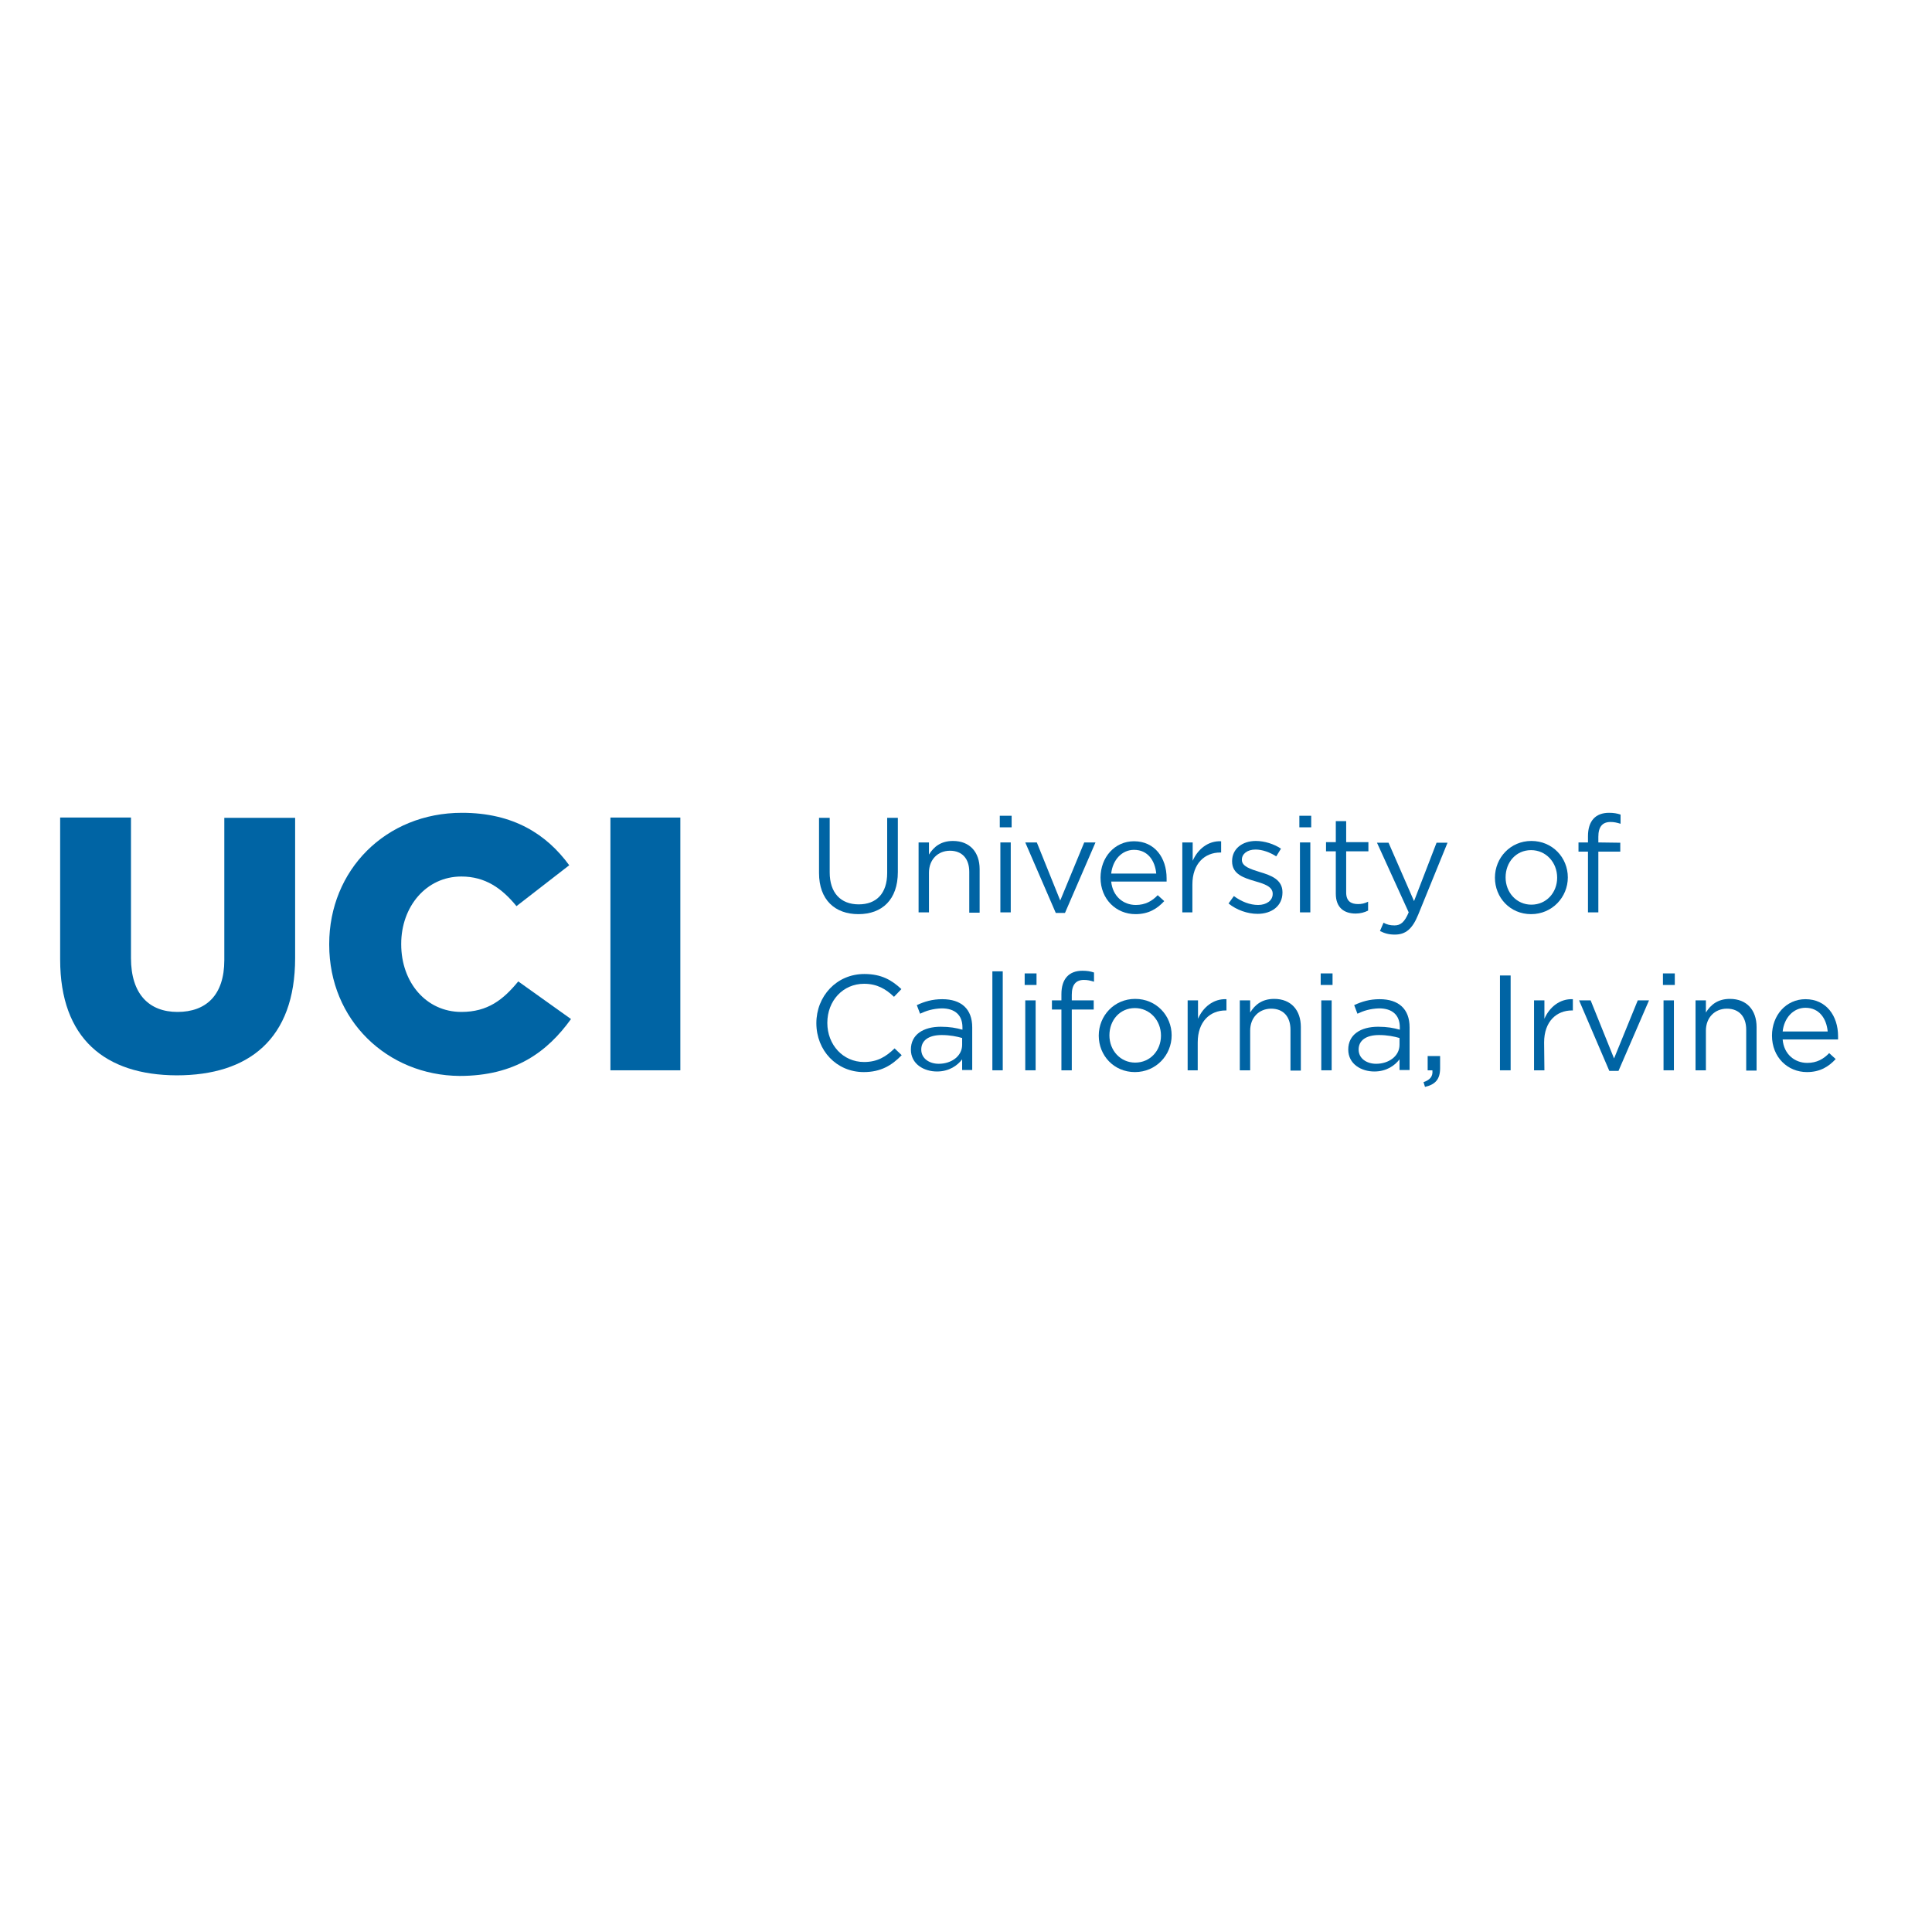
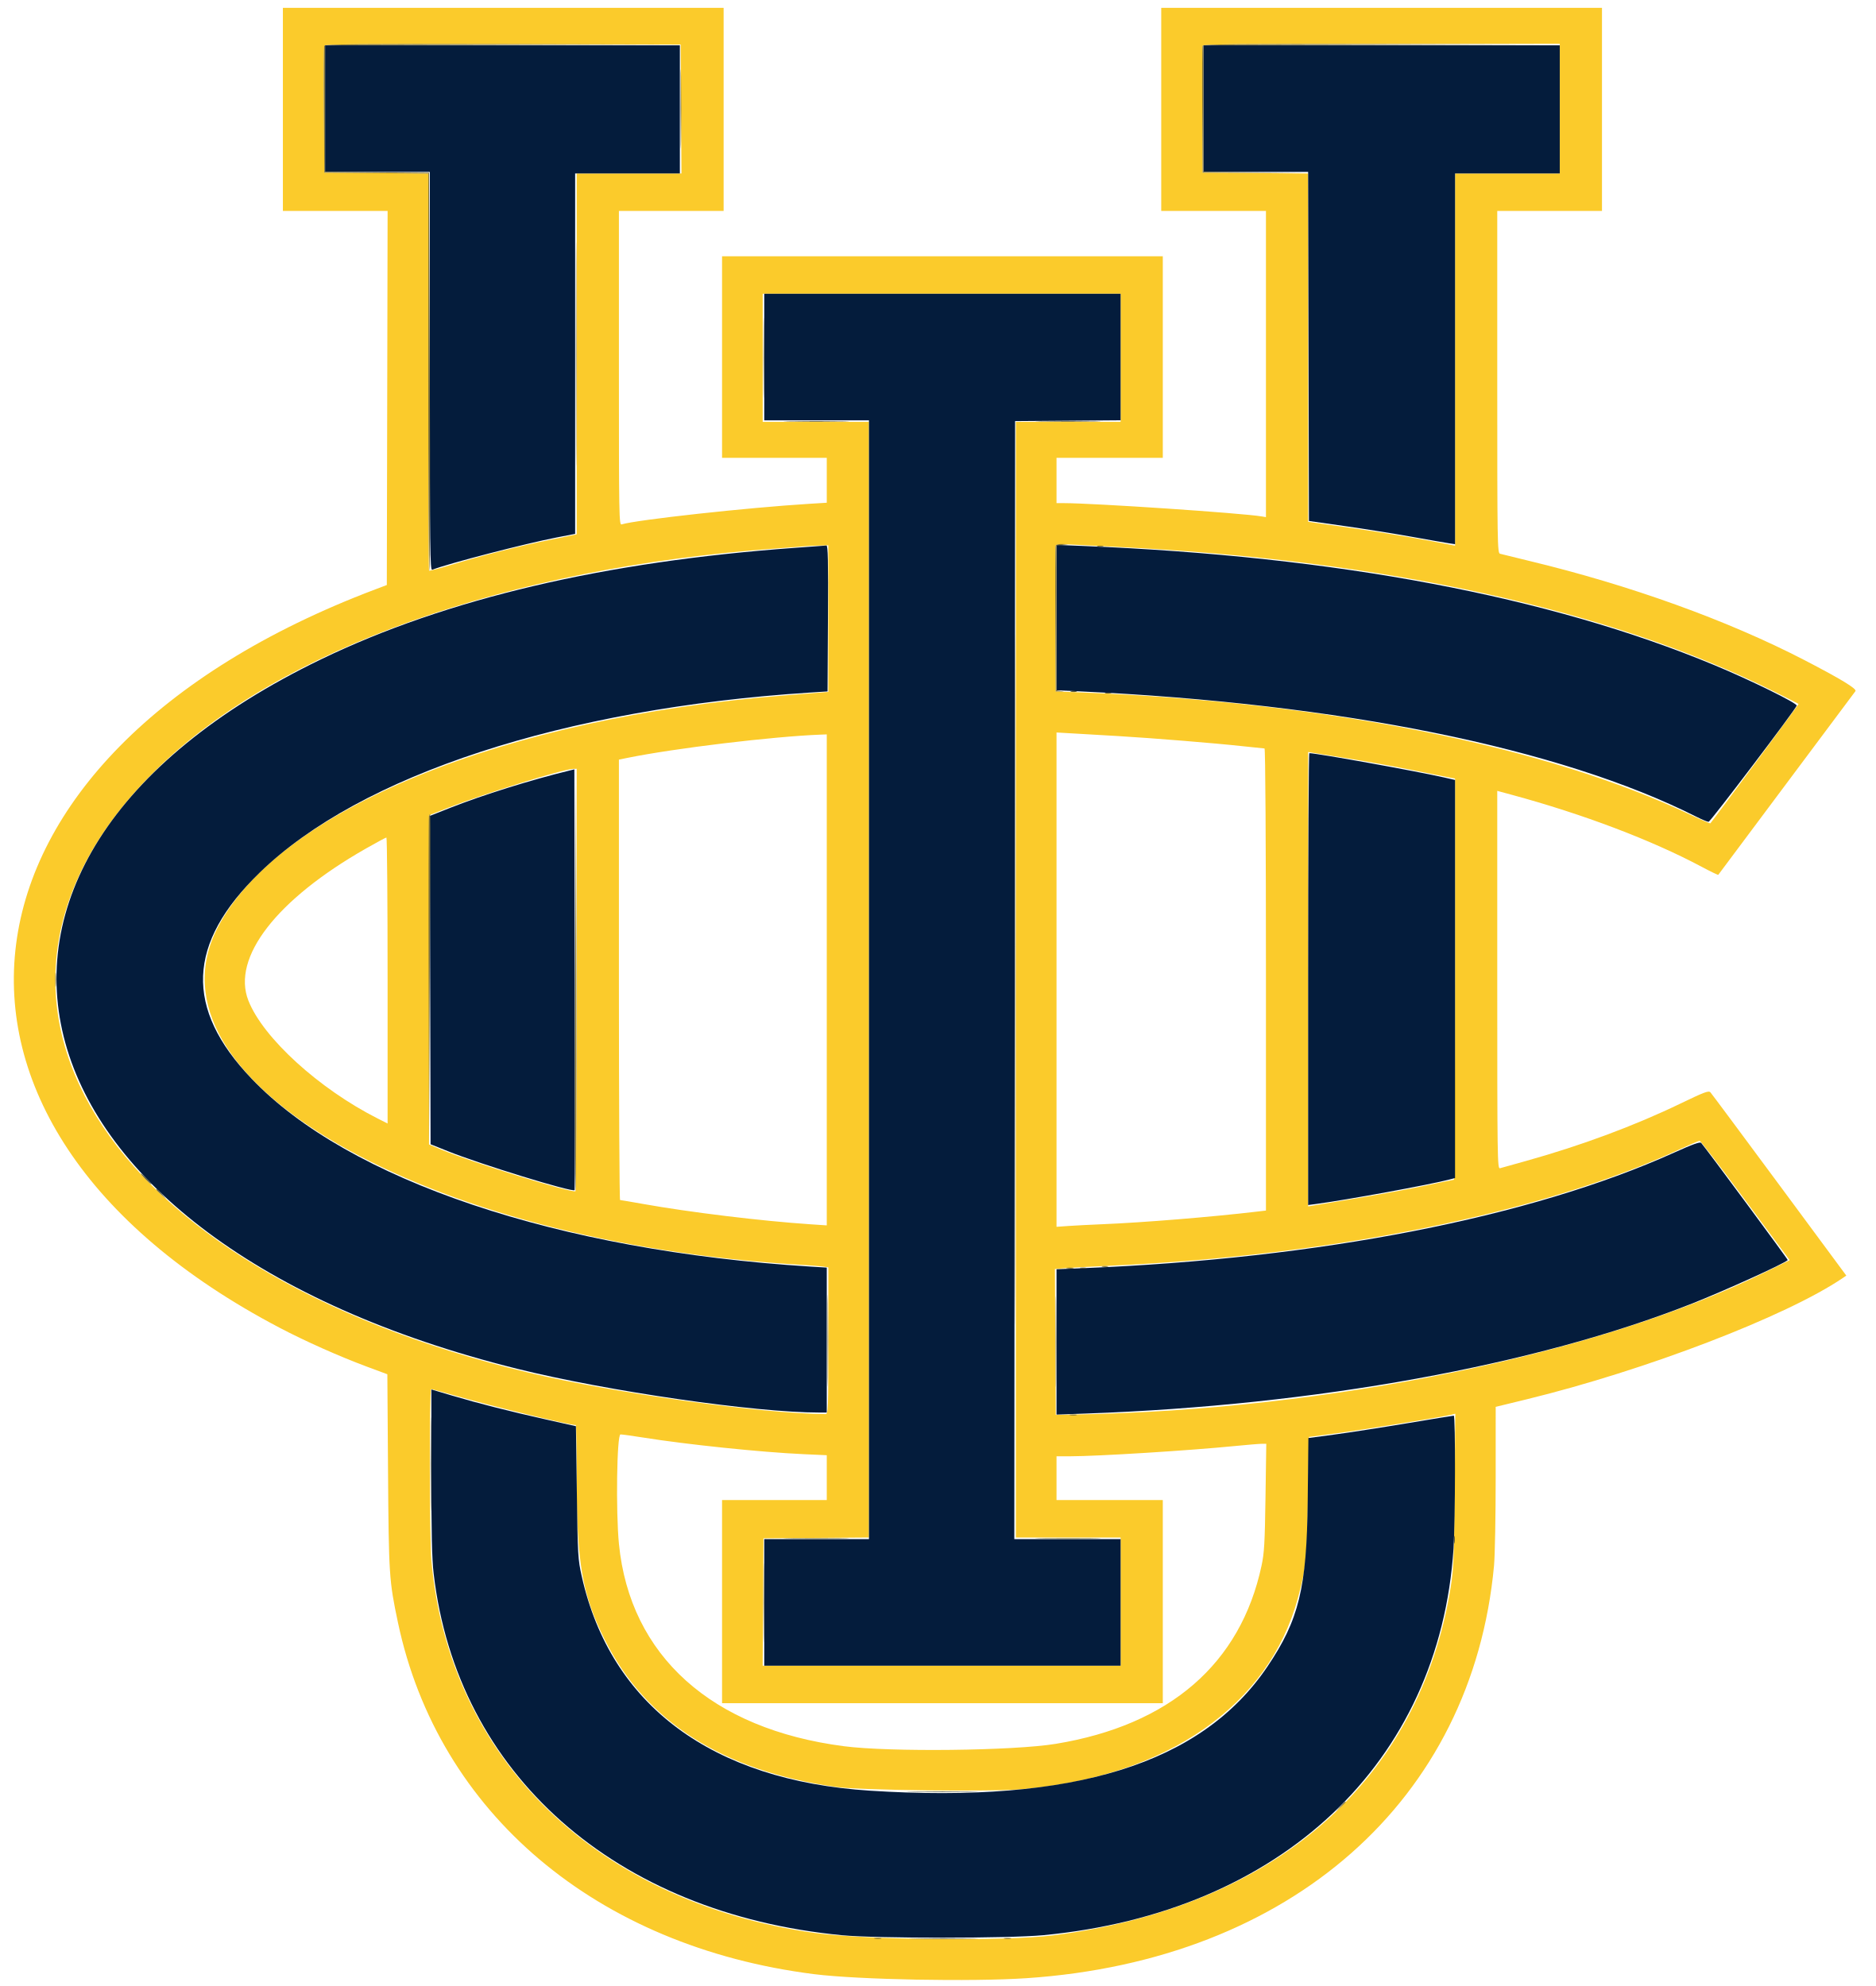
- <svg xmlns="http://www.w3.org/2000/svg" version="1.1" id="layer" x="0px" y="0px" viewBox="0 0 652 652" style="enable-background:new 0 0 652 652;" xml:space="preserve">
-   <style type="text/css">
- 	.st0{fill:#0064A4;}
- </style>
-   <g>
-     <g>
-       <path class="st0" d="M303,294.3c0,9.3-5.3,14.2-13.3,14.2c-7.9,0-13.3-4.8-13.3-13.9V276h3.6v18.4c0,6.9,3.7,10.8,9.8,10.8    c5.9,0,9.6-3.6,9.6-10.6V276h3.6V294.3z" />
-       <path class="st0" d="M313.6,307.9H310v-23.6h3.5v4.1c1.6-2.6,4-4.6,8.1-4.6c5.7,0,9,3.8,9,9.5v14.7h-3.5v-13.8    c0-4.4-2.4-7.1-6.5-7.1c-4.1,0-7.1,3-7.1,7.4V307.9z" />
-       <path class="st0" d="M337.4,279.2v-3.9h4v3.9H337.4z M337.6,307.9v-23.6h3.5v23.6H337.6z" />
-       <path class="st0" d="M365.9,284.3h3.8l-10.3,23.8h-3.1L346,284.3h3.9l7.9,19.6L365.9,284.3z" />
-       <path class="st0" d="M383.3,305.4c3.2,0,5.5-1.3,7.4-3.3l2.2,2c-2.4,2.6-5.3,4.4-9.7,4.4c-6.5,0-11.8-5-11.8-12.3    c0-6.9,4.8-12.3,11.3-12.3c7,0,11,5.6,11,12.5c0,0.3,0,0.7,0,1.1H375C375.5,302.5,379.1,305.4,383.3,305.4z M390.2,294.8    c-0.4-4.3-2.8-8-7.5-8c-4.1,0-7.2,3.4-7.7,8H390.2z" />
-       <path class="st0" d="M402.5,307.9H399v-23.6h3.5v6.2c1.7-3.9,5.2-6.8,9.6-6.6v3.8h-0.3c-5.2,0-9.4,3.7-9.4,10.8V307.9z" />
-       <path class="st0" d="M424.4,308.4c-3.4,0-7.1-1.3-9.8-3.5l1.8-2.5c2.6,1.9,5.4,3,8.2,3c2.8,0,4.9-1.5,4.9-3.7v-0.1    c0-2.4-2.8-3.3-5.9-4.2c-3.7-1.1-7.8-2.3-7.8-6.7v-0.1c0-4.1,3.4-6.8,8-6.8c2.9,0,6.1,1,8.5,2.6l-1.6,2.6c-2.2-1.4-4.7-2.3-7-2.3    c-2.8,0-4.6,1.5-4.6,3.4v0.1c0,2.2,2.9,3.1,6.1,4.1c3.7,1.1,7.6,2.5,7.6,6.8v0.1C432.8,305.8,429.1,308.4,424.4,308.4z" />
-       <path class="st0" d="M438.5,279.2v-3.9h4v3.9H438.5z M438.7,307.9v-23.6h3.5v23.6H438.7z" />
-       <path class="st0" d="M454.3,301.2c0,2.9,1.6,3.9,4,3.9c1.2,0,2.2-0.2,3.4-0.8v3c-1.2,0.6-2.6,1-4.2,1c-3.8,0-6.7-1.9-6.7-6.7    v-14.3h-3.3v-3.1h3.3v-7.1h3.5v7.1h7.5v3.1h-7.5V301.2z" />
-       <path class="st0" d="M478.6,308.7c-2,4.9-4.3,6.7-7.9,6.7c-2,0-3.4-0.4-5-1.2l1.2-2.8c1.1,0.6,2.2,0.9,3.7,0.9    c2.1,0,3.4-1.1,4.8-4.4l-10.7-23.5h3.9l8.6,19.7l7.6-19.7h3.7L478.6,308.7z" />
-       <path class="st0" d="M516.7,308.5c-7.1,0-12.2-5.6-12.2-12.3s5.2-12.4,12.3-12.4c7.1,0,12.3,5.6,12.3,12.3    S523.8,308.5,516.7,308.5z M516.7,286.9c-5.1,0-8.6,4.1-8.6,9.2c0,5.1,3.7,9.2,8.7,9.2c5.1,0,8.7-4.1,8.7-9.1    C525.5,291,521.7,286.9,516.7,286.9z" />
-       <path class="st0" d="M546.8,284.4v3h-7.4v20.5h-3.5v-20.5h-3.2v-3.1h3.2v-2.1c0-5.2,2.6-7.9,7.1-7.9c1.6,0,2.7,0.2,3.9,0.6v3.1    c-1.3-0.4-2.2-0.6-3.4-0.6c-2.7,0-4.1,1.6-4.1,5v1.9L546.8,284.4L546.8,284.4z" />
-       <path class="st0" d="M291.5,361.8c-9.2,0-16-7.3-16-16.5c0-9.1,6.8-16.6,16.2-16.6c5.8,0,9.3,2.1,12.5,5.1l-2.5,2.6    c-2.7-2.6-5.7-4.4-10.1-4.4c-7.1,0-12.4,5.7-12.4,13.2c0,7.4,5.3,13.2,12.4,13.2c4.4,0,7.3-1.7,10.3-4.6l2.4,2.3    C301,359.5,297.3,361.8,291.5,361.8z" />
-       <path class="st0" d="M310.5,342.1l-1.1-2.9c2.6-1.2,5.2-2,8.6-2c6.4,0,10.1,3.3,10.1,9.5v14.4h-3.4v-3.6c-1.6,2.1-4.4,4.1-8.5,4.1    c-4.4,0-8.8-2.5-8.8-7.4c0-5,4.1-7.7,10.1-7.7c3,0,5.2,0.4,7.3,1v-0.8c0-4.2-2.6-6.4-7-6.4C314.8,340.4,312.6,341.1,310.5,342.1z     M310.9,354.2c0,3,2.7,4.8,5.9,4.8c4.3,0,7.9-2.6,7.9-6.4v-2.3c-1.7-0.5-4.1-1-6.9-1C313.3,349.3,310.9,351.2,310.9,354.2z" />
-       <path class="st0" d="M334.9,361.2v-33.4h3.5v33.4H334.9z" />
-       <path class="st0" d="M345.8,332.4v-3.9h4v3.9L345.8,332.4L345.8,332.4z M346,361.2v-23.6h3.5v23.6H346z" />
-       <path class="st0" d="M369.1,337.7v3h-7.4v20.5h-3.5v-20.5h-3.2v-3.1h3.2v-2.1c0-5.2,2.6-7.9,7.1-7.9c1.6,0,2.7,0.2,3.9,0.6v3.1    c-1.3-0.4-2.2-0.6-3.4-0.6c-2.7,0-4.1,1.6-4.1,5v1.9H369.1z" />
-       <path class="st0" d="M383,361.8c-7.1,0-12.2-5.6-12.2-12.3s5.2-12.4,12.3-12.4c7.1,0,12.3,5.6,12.3,12.3S390.1,361.8,383,361.8z     M383,340.2c-5.1,0-8.6,4.1-8.6,9.2s3.7,9.2,8.7,9.2c5.1,0,8.7-4.1,8.7-9.1C391.8,344.3,388,340.2,383,340.2z" />
-       <path class="st0" d="M404.3,361.2h-3.5v-23.6h3.5v6.2c1.7-3.9,5.2-6.8,9.6-6.6v3.8h-0.3c-5.2,0-9.4,3.7-9.4,10.8V361.2z" />
-       <path class="st0" d="M421.9,361.2h-3.5v-23.6h3.5v4.1c1.6-2.6,4-4.6,8.1-4.6c5.7,0,9,3.8,9,9.5v14.7h-3.5v-13.8    c0-4.4-2.4-7.1-6.5-7.1c-4.1,0-7.1,3-7.1,7.4V361.2z" />
-       <path class="st0" d="M445.7,332.4v-3.9h4v3.9L445.7,332.4L445.7,332.4z M445.9,361.2v-23.6h3.5v23.6H445.9z" />
-       <path class="st0" d="M458.1,342.1l-1.1-2.9c2.6-1.2,5.2-2,8.6-2c6.4,0,10.1,3.3,10.1,9.5v14.4h-3.4v-3.6c-1.6,2.1-4.4,4.1-8.5,4.1    c-4.4,0-8.8-2.5-8.8-7.4c0-5,4.1-7.7,10.1-7.7c3,0,5.2,0.4,7.3,1v-0.8c0-4.2-2.6-6.4-7-6.4C462.4,340.4,460.2,341.1,458.1,342.1z     M458.5,354.2c0,3,2.7,4.8,5.9,4.8c4.3,0,7.9-2.6,7.9-6.4v-2.3c-1.7-0.5-4.1-1-6.9-1C460.9,349.3,458.5,351.2,458.5,354.2z" />
-       <path class="st0" d="M483.4,361.2h-1.6v-4.8h4.2v4.1c0,3.7-1.6,5.5-5.1,6.3l-0.5-1.6C482.7,364.4,483.6,363.2,483.4,361.2z" />
-       <path class="st0" d="M509.8,329.2v32h-3.6v-32H509.8z" />
-       <path class="st0" d="M521.2,361.2h-3.5v-23.6h3.5v6.2c1.7-3.9,5.2-6.8,9.6-6.6v3.8h-0.3c-5.2,0-9.4,3.7-9.4,10.8L521.2,361.2    L521.2,361.2z" />
-       <path class="st0" d="M552.7,337.6h3.8l-10.3,23.8h-3.1l-10.2-23.8h3.9l7.9,19.6L552.7,337.6z" />
-       <path class="st0" d="M561.2,332.4v-3.9h4v3.9L561.2,332.4L561.2,332.4z M561.4,361.2v-23.6h3.5v23.6H561.4z" />
-       <path class="st0" d="M575.7,361.2h-3.5v-23.6h3.5v4.1c1.6-2.6,4-4.6,8.1-4.6c5.7,0,9,3.8,9,9.5v14.7h-3.5v-13.8    c0-4.4-2.4-7.1-6.5-7.1c-4.1,0-7.1,3-7.1,7.4V361.2z" />
-       <path class="st0" d="M609.9,358.7c3.2,0,5.5-1.3,7.4-3.3l2.2,2c-2.4,2.6-5.3,4.4-9.7,4.4c-6.5,0-11.8-5-11.8-12.3    c0-6.9,4.8-12.3,11.3-12.3c7,0,11,5.6,11,12.5c0,0.3,0,0.7,0,1.1h-18.7C602,355.8,605.7,358.7,609.9,358.7z M616.8,348.1    c-0.4-4.3-2.8-8-7.5-8c-4.1,0-7.2,3.4-7.7,8H616.8z" />
-     </g>
-     <g>
-       <path class="st0" d="M20.3,323.8v-47.9h23.9v47.4c0,12.3,6.2,18.2,15.7,18.2c9.6,0,15.8-5.6,15.8-17.5v-48h23.9v47.3    c0,27.4-15.7,39.6-40,39.6C35.5,362.8,20.3,350.5,20.3,323.8z" />
-       <path class="st0" d="M111.1,318.8v-0.2c0-24.9,19-44.3,44.8-44.3c17.4,0,28.6,7.3,36.2,17.7l-17.8,13.8c-4.9-6-10.5-10-18.6-10    c-11.9,0-20.3,10.2-20.3,22.7v0.2c0,12.8,8.4,22.8,20.3,22.8c8.9,0,14.1-4.1,19.2-10.3l17.8,12.7c-8,11.1-18.9,19.2-37.6,19.2    C130.7,362.9,111.1,344.3,111.1,318.8z" />
-       <path class="st0" d="M206,275.9h23.6v85.3H206V275.9z" />
-     </g>
+ <svg xmlns="http://www.w3.org/2000/svg" id="svg" version="1.1" width="400" height="423.667" viewBox="0, 0, 400,423.667">
+   <g id="svgg">
+     <path id="path0" d="M60.333 23.333 L 60.333 45.000 71.501 45.000 L 82.669 45.000 82.585 84.900 L 82.500 124.800 80.000 125.746 C -13.638 161.176,-23.747 239.519,59.676 283.267 C 65.153 286.140,72.389 289.364,78.240 291.540 L 82.614 293.167 82.758 313.833 C 82.914 336.044,82.989 337.203,84.871 346.113 C 93.451 386.751,127.227 415.291,173.667 421.144 C 183.066 422.329,207.337 422.785,219.000 421.997 C 275.308 418.188,314.012 384.008,318.643 334.000 C 318.838 331.892,318.998 323.406,318.999 315.143 L 319.000 300.120 325.583 298.516 C 350.935 292.338,380.992 280.805,393.011 272.643 L 393.781 272.120 379.508 252.810 C 371.657 242.190,365.037 233.286,364.796 233.024 C 364.421 232.617,363.505 232.960,358.429 235.409 C 348.576 240.165,337.213 244.389,325.441 247.673 C 322.723 248.431,320.237 249.125,319.917 249.215 C 319.363 249.370,319.333 247.298,319.333 209.046 L 319.333 168.713 322.417 169.549 C 337.636 173.671,352.248 179.212,362.934 184.912 C 364.822 185.920,366.415 186.689,366.472 186.622 C 366.530 186.555,373.066 177.800,380.996 167.167 C 388.926 156.533,395.555 147.657,395.727 147.441 C 396.106 146.967,392.611 144.840,384.833 140.811 C 368.441 132.321,347.620 124.816,326.124 119.650 C 323.031 118.906,320.237 118.221,319.917 118.127 C 319.366 117.965,319.333 115.930,319.333 81.478 L 319.333 45.000 330.500 45.000 L 341.667 45.000 341.667 23.333 L 341.667 1.667 294.667 1.667 L 247.667 1.667 247.667 23.333 L 247.667 45.000 258.833 45.000 L 270.000 45.000 270.000 77.658 L 270.000 110.317 269.083 110.164 C 264.823 109.452,233.272 107.333,226.932 107.333 L 225.333 107.333 225.333 102.500 L 225.333 97.667 236.667 97.667 L 248.000 97.667 248.000 76.167 L 248.000 54.667 201.000 54.667 L 154.000 54.667 154.000 76.167 L 154.000 97.667 165.167 97.667 L 176.333 97.667 176.333 102.457 L 176.333 107.248 172.583 107.478 C 159.434 108.287,135.798 110.880,132.583 111.866 C 132.030 112.036,132.000 110.295,132.000 78.522 L 132.000 45.000 143.167 45.000 L 154.333 45.000 154.333 23.333 L 154.333 1.667 107.333 1.667 L 60.333 1.667 60.333 23.333 M145.254 23.250 L 145.341 37.000 134.170 37.000 L 123.000 37.000 123.000 75.494 L 123.000 113.987 122.250 114.154 C 121.837 114.246,119.550 114.713,117.167 115.191 C 111.304 116.367,102.184 118.677,96.423 120.446 C 93.814 121.246,91.601 121.824,91.506 121.729 C 91.411 121.633,91.333 102.533,91.333 79.282 L 91.333 37.009 80.250 36.921 L 69.167 36.833 69.079 23.501 C 69.031 16.168,69.064 9.979,69.153 9.749 C 69.281 9.416,77.048 9.348,107.240 9.415 L 145.167 9.500 145.254 23.250 M332.667 23.167 L 332.667 37.000 321.500 37.000 L 310.333 37.000 310.333 76.708 L 310.333 116.417 309.250 116.195 C 304.221 115.166,294.557 113.527,288.500 112.675 C 284.467 112.107,280.679 111.567,280.083 111.473 L 279.000 111.303 279.000 74.156 L 279.000 37.009 267.750 36.921 L 256.500 36.833 256.413 23.501 C 256.365 16.168,256.398 9.980,256.486 9.751 C 256.613 9.420,264.528 9.333,294.656 9.333 L 332.667 9.333 332.667 23.167 M239.000 76.333 L 239.000 90.000 227.833 90.000 L 216.667 90.000 216.667 209.000 L 216.667 328.000 227.833 328.000 L 239.000 328.000 239.000 341.667 L 239.000 355.333 200.830 355.333 L 162.659 355.333 162.746 341.750 L 162.833 328.167 174.083 328.079 L 185.333 327.991 185.333 208.996 L 185.333 90.000 174.000 90.000 L 162.667 90.000 162.667 76.333 L 162.667 62.667 200.833 62.667 L 239.000 62.667 239.000 76.333 M238.500 116.681 C 295.436 119.476,343.403 130.063,378.500 147.580 C 381.250 148.952,383.546 150.116,383.601 150.167 C 383.673 150.231,365.927 174.251,364.786 175.635 C 364.724 175.709,362.835 174.899,360.587 173.834 C 329.706 159.209,283.174 149.837,231.000 147.735 L 225.167 147.500 225.080 132.167 C 225.032 123.733,225.066 116.643,225.155 116.409 C 225.278 116.091,226.084 116.029,228.409 116.161 C 230.109 116.258,234.650 116.492,238.500 116.681 M176.667 131.972 L 176.667 147.610 174.250 147.803 C 172.921 147.909,169.883 148.150,167.500 148.338 C 107.465 153.085,59.472 172.712,46.439 197.845 C 29.719 230.088,90.398 265.111,171.167 269.836 C 173.000 269.944,174.987 270.106,175.583 270.197 L 176.667 270.364 176.667 286.015 C 176.667 300.700,176.631 301.666,176.083 301.663 C 162.528 301.587,130.946 297.176,112.667 292.807 C 21.169 270.936,-15.294 211.567,33.544 163.979 C 59.847 138.349,108.277 121.128,165.667 116.997 C 168.508 116.792,171.208 116.582,171.667 116.529 C 172.125 116.476,173.438 116.411,174.583 116.383 L 176.667 116.333 176.667 131.972 M238.500 157.025 C 245.880 157.461,259.317 158.554,264.948 159.176 C 267.395 159.446,269.533 159.667,269.698 159.667 C 269.877 159.667,270.000 179.782,270.000 208.954 L 270.000 258.242 268.083 258.469 C 258.447 259.610,243.808 260.805,235.167 261.157 C 232.600 261.262,229.338 261.429,227.917 261.530 L 225.333 261.712 225.333 208.986 L 225.333 156.260 229.083 156.475 C 231.146 156.593,235.383 156.840,238.500 157.025 M176.333 209.036 L 176.333 261.405 172.917 261.178 C 162.434 260.480,147.097 258.615,137.043 256.816 C 134.545 256.369,132.387 256.002,132.250 256.001 C 132.112 256.001,132.000 234.861,132.000 209.024 L 132.000 162.047 133.750 161.689 C 143.800 159.633,164.859 157.098,175.083 156.714 L 176.333 156.667 176.333 209.036 M287.667 161.820 C 291.608 162.453,297.908 163.597,301.667 164.364 C 305.425 165.130,308.912 165.828,309.417 165.916 L 310.333 166.076 310.333 208.871 C 310.333 232.409,310.236 251.667,310.118 251.667 C 309.999 251.667,307.419 252.201,304.384 252.853 C 301.349 253.506,294.883 254.705,290.016 255.517 C 285.149 256.329,280.679 257.077,280.083 257.178 L 279.000 257.364 279.000 208.895 L 279.000 160.426 279.750 160.547 C 280.162 160.614,283.725 161.187,287.667 161.820 M123.000 208.980 C 123.000 233.720,122.887 254.029,122.750 254.113 C 121.973 254.586,100.688 247.994,94.167 245.261 L 91.500 244.143 91.500 209.029 L 91.500 173.915 95.565 172.320 C 103.228 169.314,120.059 164.079,122.250 164.020 L 123.000 164.000 123.000 208.980 M82.667 209.171 L 82.667 239.676 80.605 238.635 C 68.051 232.298,56.091 221.396,52.974 213.448 C 49.376 204.274,58.954 191.887,78.060 181.006 C 80.319 179.719,82.279 178.667,82.417 178.667 C 82.554 178.667,82.667 192.394,82.667 209.171 M372.267 256.094 L 381.701 268.833 376.463 271.408 C 340.825 288.926,283.646 300.744,229.667 301.750 L 225.167 301.833 225.080 286.277 L 224.993 270.720 227.080 270.541 C 228.228 270.442,232.692 270.199,237.000 270.000 C 284.449 267.814,329.014 258.689,358.248 245.174 C 360.403 244.178,362.317 243.361,362.500 243.359 C 362.683 243.357,367.079 249.087,372.267 256.094 M97.508 297.841 C 105.057 300.007,121.459 304.000,122.811 304.000 C 122.915 304.000,123.000 309.009,123.000 315.131 C 123.000 333.448,124.151 340.099,129.005 349.833 C 137.701 367.275,154.254 377.802,178.333 381.206 C 183.441 381.929,211.698 382.259,218.161 381.672 C 249.071 378.865,270.598 363.882,276.835 340.833 C 278.561 334.455,278.746 332.571,278.962 319.185 L 279.167 306.537 285.000 305.765 C 290.649 305.017,308.033 302.204,309.611 301.782 L 310.389 301.574 310.247 317.871 C 310.121 332.332,310.027 334.657,309.410 338.523 C 302.833 379.744,271.953 406.832,224.667 412.860 C 214.527 414.152,184.293 413.845,173.667 412.342 C 127.234 405.773,95.772 375.203,92.011 333.000 C 91.592 328.300,91.549 296.333,91.961 296.333 C 92.123 296.333,94.619 297.012,97.508 297.841 M137.106 306.657 C 146.402 308.148,162.348 309.805,171.294 310.208 L 176.333 310.436 176.333 315.218 L 176.333 320.000 165.167 320.000 L 154.000 320.000 154.000 341.667 L 154.000 363.333 201.000 363.333 L 248.000 363.333 248.000 341.667 L 248.000 320.000 236.667 320.000 L 225.333 320.000 225.333 315.333 L 225.333 310.667 228.250 310.665 C 234.072 310.662,253.585 309.447,263.333 308.480 C 265.992 308.217,268.595 308.001,269.119 308.001 L 270.071 308.000 269.904 319.417 C 269.760 329.197,269.639 331.287,269.060 334.000 C 264.592 354.919,249.475 368.013,225.183 372.006 C 216.153 373.491,189.823 373.787,180.000 372.516 C 151.767 368.860,134.370 353.224,132.009 329.381 C 131.324 322.473,131.557 306.000,132.339 306.000 C 132.709 306.000,134.854 306.296,137.106 306.657 " stroke="none" fill="#fbcb2b" fill-rule="evenodd" />
+     <path id="path1" d="M69.333 23.167 L 69.333 36.667 80.500 36.667 L 91.667 36.667 91.667 79.202 C 91.667 117.392,91.719 121.718,92.181 121.541 C 95.737 120.176,111.948 115.971,118.750 114.650 L 122.667 113.888 122.667 75.444 L 122.667 37.000 133.833 37.000 L 145.000 37.000 145.000 23.333 L 145.000 9.667 107.167 9.667 L 69.333 9.667 69.333 23.167 M256.667 23.167 L 256.667 36.667 267.832 36.667 L 278.997 36.667 279.082 73.902 L 279.167 111.138 286.748 112.216 C 290.918 112.808,297.368 113.839,301.081 114.506 C 304.795 115.174,308.396 115.803,309.083 115.904 L 310.333 116.088 310.333 76.544 L 310.333 37.000 321.500 37.000 L 332.667 37.000 332.667 23.333 L 332.667 9.667 294.667 9.667 L 256.667 9.667 256.667 23.167 M163.000 76.167 L 163.000 89.667 174.167 89.667 L 185.333 89.667 185.333 209.000 L 185.333 328.333 174.167 328.333 L 163.000 328.333 163.000 341.833 L 163.000 355.333 201.000 355.333 L 239.000 355.333 239.000 341.833 L 239.000 328.333 227.666 328.333 L 216.332 328.333 216.416 209.083 L 216.500 89.833 227.750 89.746 L 239.000 89.658 239.000 76.162 L 239.000 62.667 201.000 62.667 L 163.000 62.667 163.000 76.167 M169.667 116.859 C 129.016 119.779,95.200 127.730,68.481 140.648 C -22.276 184.531,-0.147 264.588,110.318 292.001 C 129.597 296.785,160.974 301.333,174.702 301.333 L 176.333 301.333 176.333 285.873 L 176.333 270.413 172.750 270.188 C 119.018 266.815,74.341 251.785,53.667 230.126 C 39.310 215.086,39.850 201.263,55.385 186.155 C 76.788 165.340,120.254 151.121,172.833 147.736 L 176.500 147.500 176.587 131.917 C 176.655 119.544,176.587 116.342,176.253 116.374 C 176.022 116.397,173.058 116.615,169.667 116.859 M225.333 131.748 L 225.333 147.258 230.083 147.478 C 285.833 150.061,332.665 159.562,361.688 174.177 C 362.950 174.813,364.175 175.327,364.408 175.319 C 364.791 175.306,382.817 151.532,383.199 150.536 C 383.390 150.038,373.338 145.092,365.599 141.876 C 330.326 127.216,285.060 118.676,230.917 116.466 L 225.333 116.238 225.333 131.748 M279.000 208.865 L 279.000 257.063 280.750 256.831 C 287.097 255.993,304.984 252.714,309.083 251.636 L 310.333 251.308 310.333 208.847 L 310.333 166.387 308.022 165.861 C 302.076 164.509,280.873 160.682,279.250 160.669 C 279.112 160.668,279.000 182.356,279.000 208.865 M121.333 164.409 C 113.158 166.402,103.043 169.568,96.082 172.312 L 91.664 174.054 91.748 209.075 L 91.833 244.097 95.500 245.570 C 102.426 248.353,122.058 254.386,122.559 253.886 C 122.619 253.825,122.631 233.604,122.585 208.950 L 122.500 164.124 121.333 164.409 M357.049 245.889 C 326.401 259.708,281.474 268.497,231.083 270.532 L 225.333 270.765 225.333 286.268 L 225.333 301.771 231.750 301.541 C 280.549 299.798,327.389 291.291,360.833 278.098 C 367.825 275.340,380.390 269.636,381.290 268.810 C 381.390 268.719,364.048 245.240,362.833 243.821 C 362.587 243.532,361.084 244.069,357.049 245.889 M92.000 313.957 C 92.000 327.301,92.118 332.511,92.492 335.707 C 97.485 378.393,131.143 408.196,179.598 412.838 C 186.943 413.541,215.132 413.534,222.530 412.826 C 273.211 407.979,307.029 376.087,310.005 330.333 C 310.392 324.390,310.436 302.000,310.061 302.000 C 309.912 302.000,305.374 302.739,299.978 303.642 C 294.582 304.545,287.666 305.618,284.609 306.026 L 279.052 306.769 278.906 320.134 C 278.702 338.743,277.051 345.545,270.311 355.533 C 256.317 376.271,229.003 384.794,185.500 381.998 C 151.845 379.835,130.250 363.777,124.088 336.333 C 123.259 332.643,123.220 331.973,123.030 318.374 L 122.833 304.248 116.500 302.826 C 108.532 301.037,102.075 299.396,96.417 297.719 L 92.000 296.410 92.000 313.957 " stroke="none" fill="#041c3c" fill-rule="evenodd" />
+     <path id="path2" d="M145.152 23.167 C 145.152 30.683,145.196 33.806,145.250 30.106 C 145.303 26.405,145.303 20.255,145.250 16.439 C 145.196 12.623,145.152 15.650,145.152 23.167 M168.395 89.916 C 171.454 89.971,176.554 89.971,179.729 89.916 C 182.903 89.861,180.400 89.816,174.167 89.816 C 167.933 89.816,165.336 89.861,168.395 89.916 M222.062 89.916 C 225.121 89.971,230.221 89.971,233.395 89.916 C 236.570 89.861,234.067 89.816,227.833 89.816 C 221.600 89.816,219.003 89.861,222.062 89.916 M228.417 147.563 C 228.737 147.647,229.262 147.647,229.583 147.563 C 229.904 147.479,229.642 147.411,229.000 147.411 C 228.358 147.411,228.096 147.479,228.417 147.563 M235.750 147.896 C 236.071 147.980,236.596 147.980,236.917 147.896 C 237.237 147.813,236.975 147.744,236.333 147.744 C 235.692 147.744,235.429 147.813,235.750 147.896 M31.000 251.500 C 31.622 252.142,32.206 252.667,32.297 252.667 C 32.389 252.667,31.955 252.142,31.333 251.500 C 30.711 250.858,30.128 250.333,30.036 250.333 C 29.944 250.333,30.378 250.858,31.000 251.500 M33.333 253.771 C 33.333 253.828,33.821 254.316,34.417 254.854 L 35.500 255.833 34.521 254.750 C 33.608 253.740,33.333 253.513,33.333 253.771 M230.417 270.563 C 230.737 270.647,231.262 270.647,231.583 270.563 C 231.904 270.479,231.642 270.411,231.000 270.411 C 230.358 270.411,230.096 270.479,230.417 270.563 M91.821 312.333 C 91.821 321.225,91.864 324.862,91.916 320.417 C 91.969 315.971,91.969 308.696,91.916 304.250 C 91.864 299.804,91.821 303.442,91.821 312.333 M310.084 328.500 C 310.088 329.233,310.156 329.494,310.236 329.079 C 310.315 328.665,310.312 328.065,310.229 327.746 C 310.146 327.427,310.080 327.767,310.084 328.500 M194.750 382.250 C 198.188 382.304,203.813 382.304,207.250 382.250 C 210.688 382.195,207.875 382.151,201.000 382.151 C 194.125 382.151,191.313 382.195,194.750 382.250 M195.272 413.583 C 198.629 413.637,204.029 413.637,207.272 413.583 C 210.514 413.528,207.767 413.484,201.167 413.484 C 194.567 413.484,191.914 413.529,195.272 413.583 " stroke="none" fill="#5e5a35" fill-rule="evenodd" />
+     <path id="path3" d="M168.395 328.249 C 171.454 328.304,176.554 328.304,179.729 328.250 C 182.903 328.195,180.400 328.150,174.167 328.150 C 167.933 328.150,165.336 328.194,168.395 328.249 M222.062 328.249 C 225.121 328.304,230.221 328.304,233.395 328.250 C 236.570 328.195,234.067 328.150,227.833 328.150 C 221.600 328.150,219.003 328.194,222.062 328.249 " stroke="none" fill="#7c7434" fill-rule="evenodd" />
+     <path id="path4" d="M69.152 9.751 C 69.064 9.980,69.031 16.168,69.079 23.501 L 69.167 36.833 80.250 36.921 L 91.333 37.009 91.333 79.318 C 91.333 102.588,91.446 121.697,91.583 121.782 C 91.721 121.867,91.758 102.788,91.667 79.385 L 91.500 36.833 80.417 36.746 L 69.333 36.658 69.333 23.164 L 69.333 9.670 107.250 9.583 L 145.167 9.497 107.240 9.415 C 77.118 9.350,69.279 9.419,69.152 9.751 M256.486 9.751 C 256.398 9.980,256.365 16.168,256.413 23.501 L 256.500 36.833 267.667 36.840 L 278.833 36.847 267.750 36.752 L 256.667 36.658 256.667 23.164 L 256.667 9.669 294.750 9.583 L 332.833 9.497 294.740 9.415 C 264.484 9.350,256.613 9.419,256.486 9.751 M122.828 75.500 C 122.828 96.767,122.868 105.516,122.917 94.942 C 122.965 84.369,122.965 66.969,122.917 56.276 C 122.868 45.582,122.828 54.233,122.828 75.500 M162.819 76.333 C 162.819 83.942,162.863 87.054,162.916 83.250 C 162.970 79.446,162.970 73.221,162.916 69.417 C 162.863 65.613,162.819 68.725,162.819 76.333 M216.498 209.000 C 216.498 274.542,216.536 301.354,216.583 268.583 C 216.630 235.813,216.630 182.188,216.583 149.417 C 216.536 116.646,216.498 143.458,216.498 209.000 M225.153 116.417 C 225.065 116.646,225.032 123.733,225.080 132.167 L 225.167 147.500 226.167 147.531 C 227.110 147.560,227.115 147.554,226.250 147.427 L 225.333 147.291 225.333 131.832 L 225.333 116.374 226.583 116.243 L 227.833 116.112 226.573 116.056 C 225.826 116.023,225.247 116.170,225.153 116.417 M234.083 116.563 C 234.404 116.647,234.929 116.647,235.250 116.563 C 235.571 116.479,235.308 116.411,234.667 116.411 C 234.025 116.411,233.762 116.479,234.083 116.563 M122.667 209.067 C 122.575 233.945,122.613 254.187,122.751 254.049 C 122.889 253.911,122.964 233.556,122.918 208.815 L 122.833 163.833 122.667 209.067 M91.487 174.083 C 91.400 174.313,91.367 190.175,91.414 209.333 L 91.500 244.167 91.667 208.917 C 91.758 189.529,91.791 173.667,91.740 173.667 C 91.688 173.667,91.574 173.854,91.487 174.083 M11.779 209.000 C 11.779 210.375,11.838 210.938,11.909 210.250 C 11.981 209.563,11.981 208.438,11.909 207.750 C 11.838 207.063,11.779 207.625,11.779 209.000 M235.083 270.230 C 235.404 270.314,235.929 270.314,236.250 270.230 C 236.571 270.146,236.308 270.077,235.667 270.077 C 235.025 270.077,234.762 270.146,235.083 270.230 M176.487 286.000 C 176.487 294.708,176.530 298.271,176.583 293.917 C 176.636 289.563,176.636 282.438,176.583 278.083 C 176.530 273.729,176.487 277.292,176.487 286.000 M227.587 270.569 C 228.002 270.649,228.602 270.646,228.921 270.562 C 229.239 270.479,228.900 270.414,228.167 270.417 C 227.433 270.421,227.173 270.489,227.587 270.569 M225.154 286.167 C 225.154 294.783,225.197 298.356,225.250 294.106 C 225.302 289.856,225.302 282.806,225.250 278.440 C 225.197 274.073,225.154 277.550,225.154 286.167 M228.254 301.902 C 228.669 301.982,229.269 301.979,229.587 301.896 C 229.906 301.812,229.567 301.747,228.833 301.751 C 228.100 301.754,227.839 301.823,228.254 301.902 M162.819 341.833 C 162.819 349.350,162.863 352.473,162.916 348.772 C 162.970 345.072,162.970 338.922,162.916 335.106 C 162.863 331.289,162.819 334.317,162.819 341.833 M285.812 385.417 L 284.833 386.500 285.917 385.521 C 286.512 384.983,287.000 384.495,287.000 384.438 C 287.000 384.180,286.725 384.407,285.812 385.417 M186.587 413.569 C 187.002 413.649,187.602 413.646,187.921 413.562 C 188.239 413.479,187.900 413.414,187.167 413.417 C 186.433 413.421,186.173 413.489,186.587 413.569 M214.254 413.569 C 214.669 413.649,215.269 413.646,215.587 413.562 C 215.906 413.479,215.567 413.414,214.833 413.417 C 214.100 413.421,213.839 413.489,214.254 413.569 " stroke="none" fill="#847434" fill-rule="evenodd" />
  </g>
</svg>
